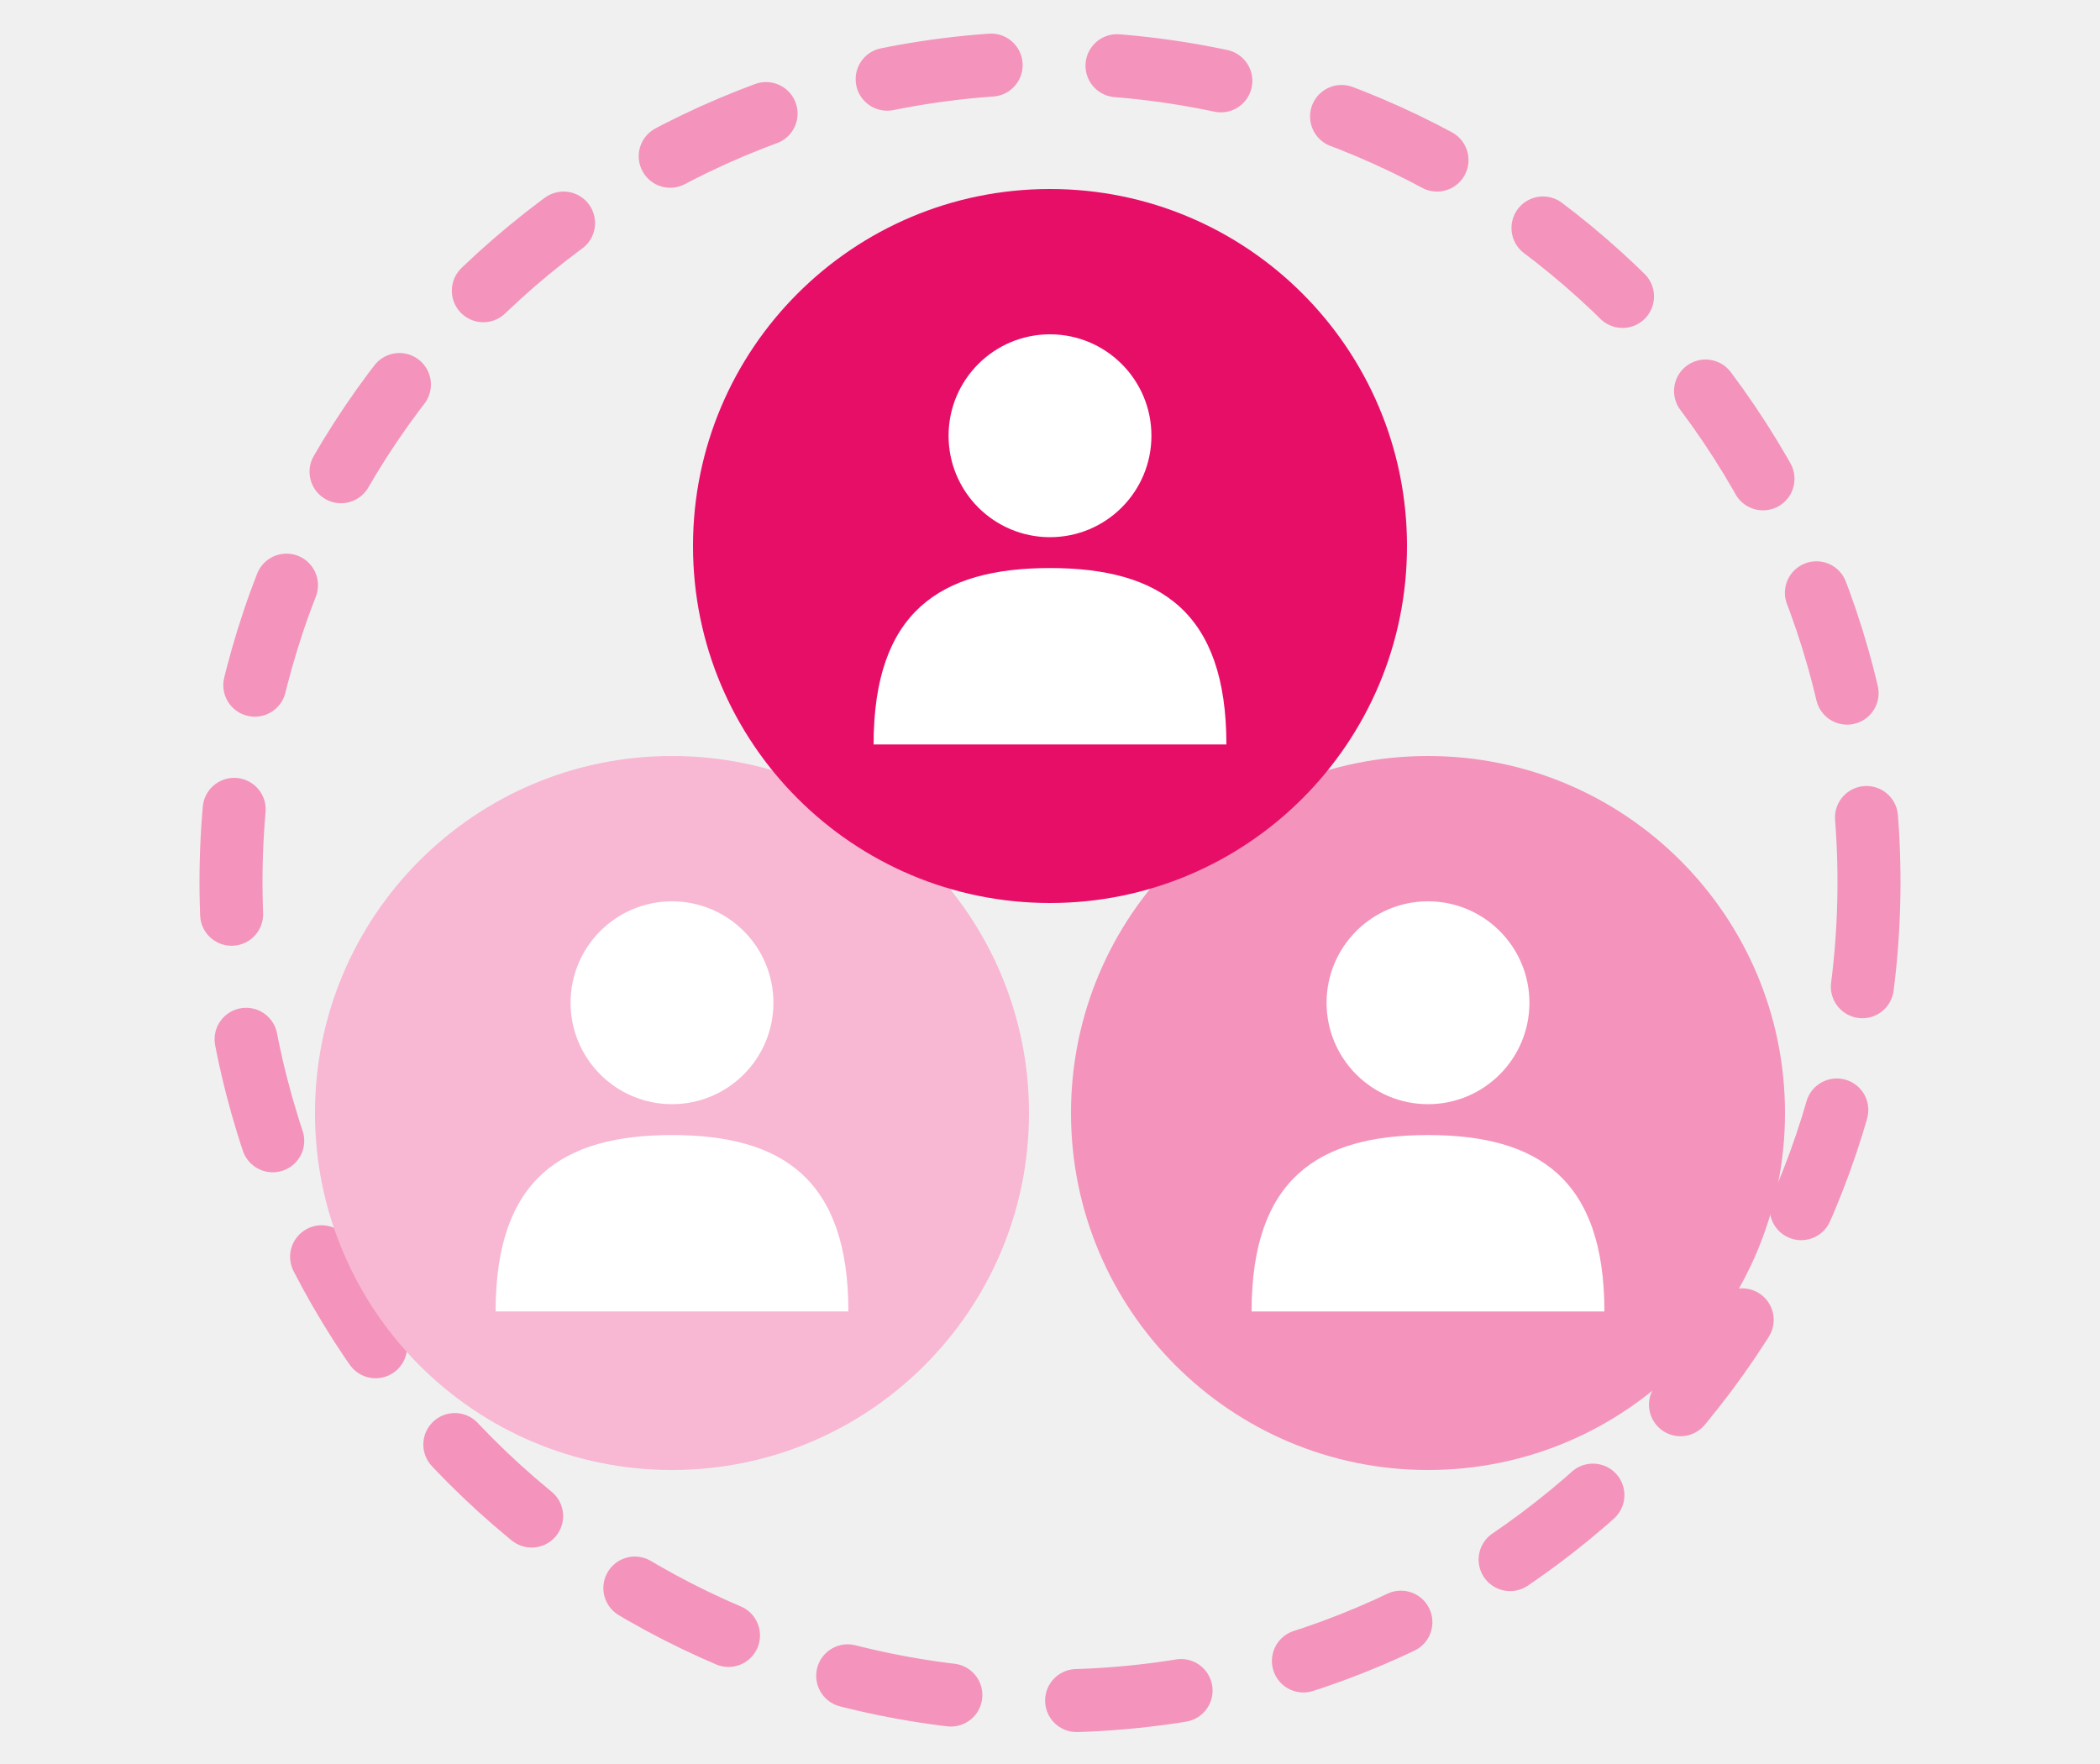
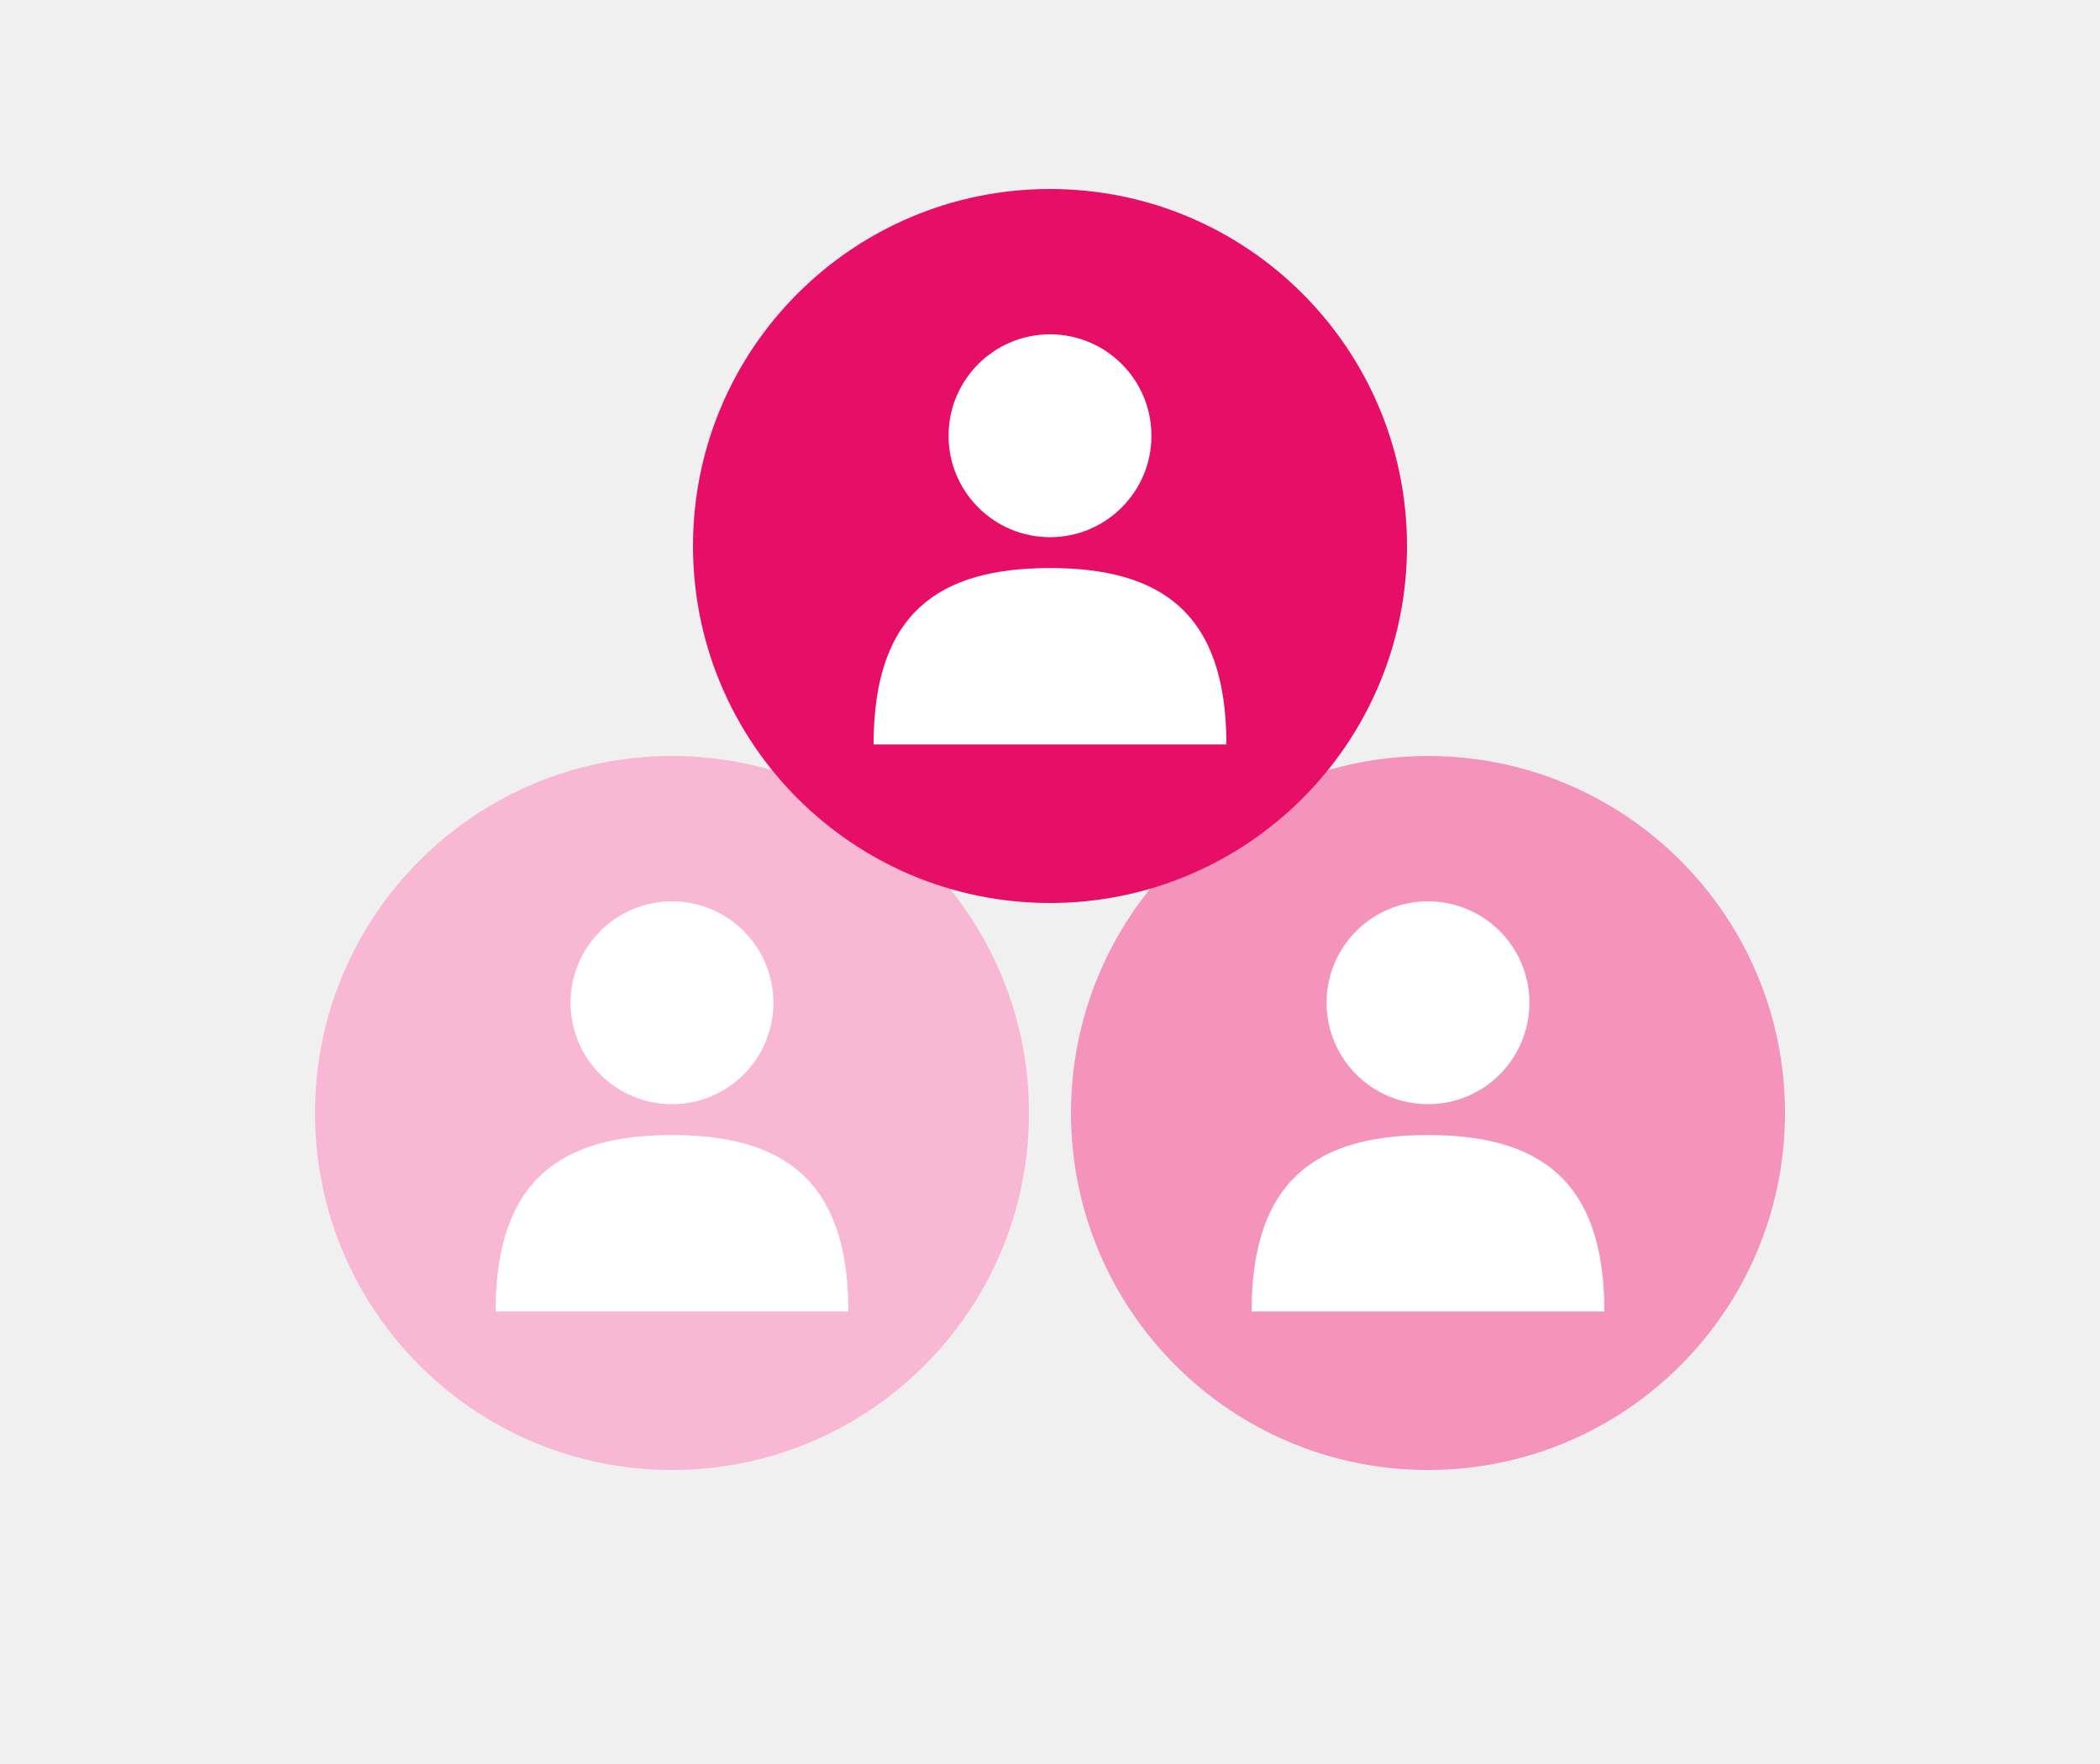
<svg xmlns="http://www.w3.org/2000/svg" width="100" height="84" viewBox="0 0 100 84" fill="none">
-   <circle cx="50" cy="42" r="39" stroke="#F493BB" stroke-width="3" stroke-linecap="round" stroke-dasharray="5 6" />
  <circle cx="32" cy="53" r="17" fill="#F8B7D2" />
  <circle cx="68" cy="53" r="17" fill="#F493BB" />
  <circle cx="50" cy="26" r="17" fill="#E70E68" />
  <circle cx="32" cy="47.75" r="4.83" fill="white" />
  <path d="M23.6 62.45C23.6 56.15 26.75 54.05 32 54.05C37.25 54.05 40.4 56.15 40.4 62.45Z" fill="white" />
  <circle cx="68" cy="47.75" r="4.83" fill="white" />
  <path d="M59.6 62.45C59.6 56.15 62.75 54.05 68 54.05C73.25 54.05 76.4 56.15 76.4 62.45Z" fill="white" />
  <circle cx="50" cy="20.75" r="4.83" fill="white" />
  <path d="M41.6 35.45C41.6 29.15 44.75 27.05 50 27.05C55.25 27.05 58.4 29.15 58.4 35.45Z" fill="white" />
</svg>
